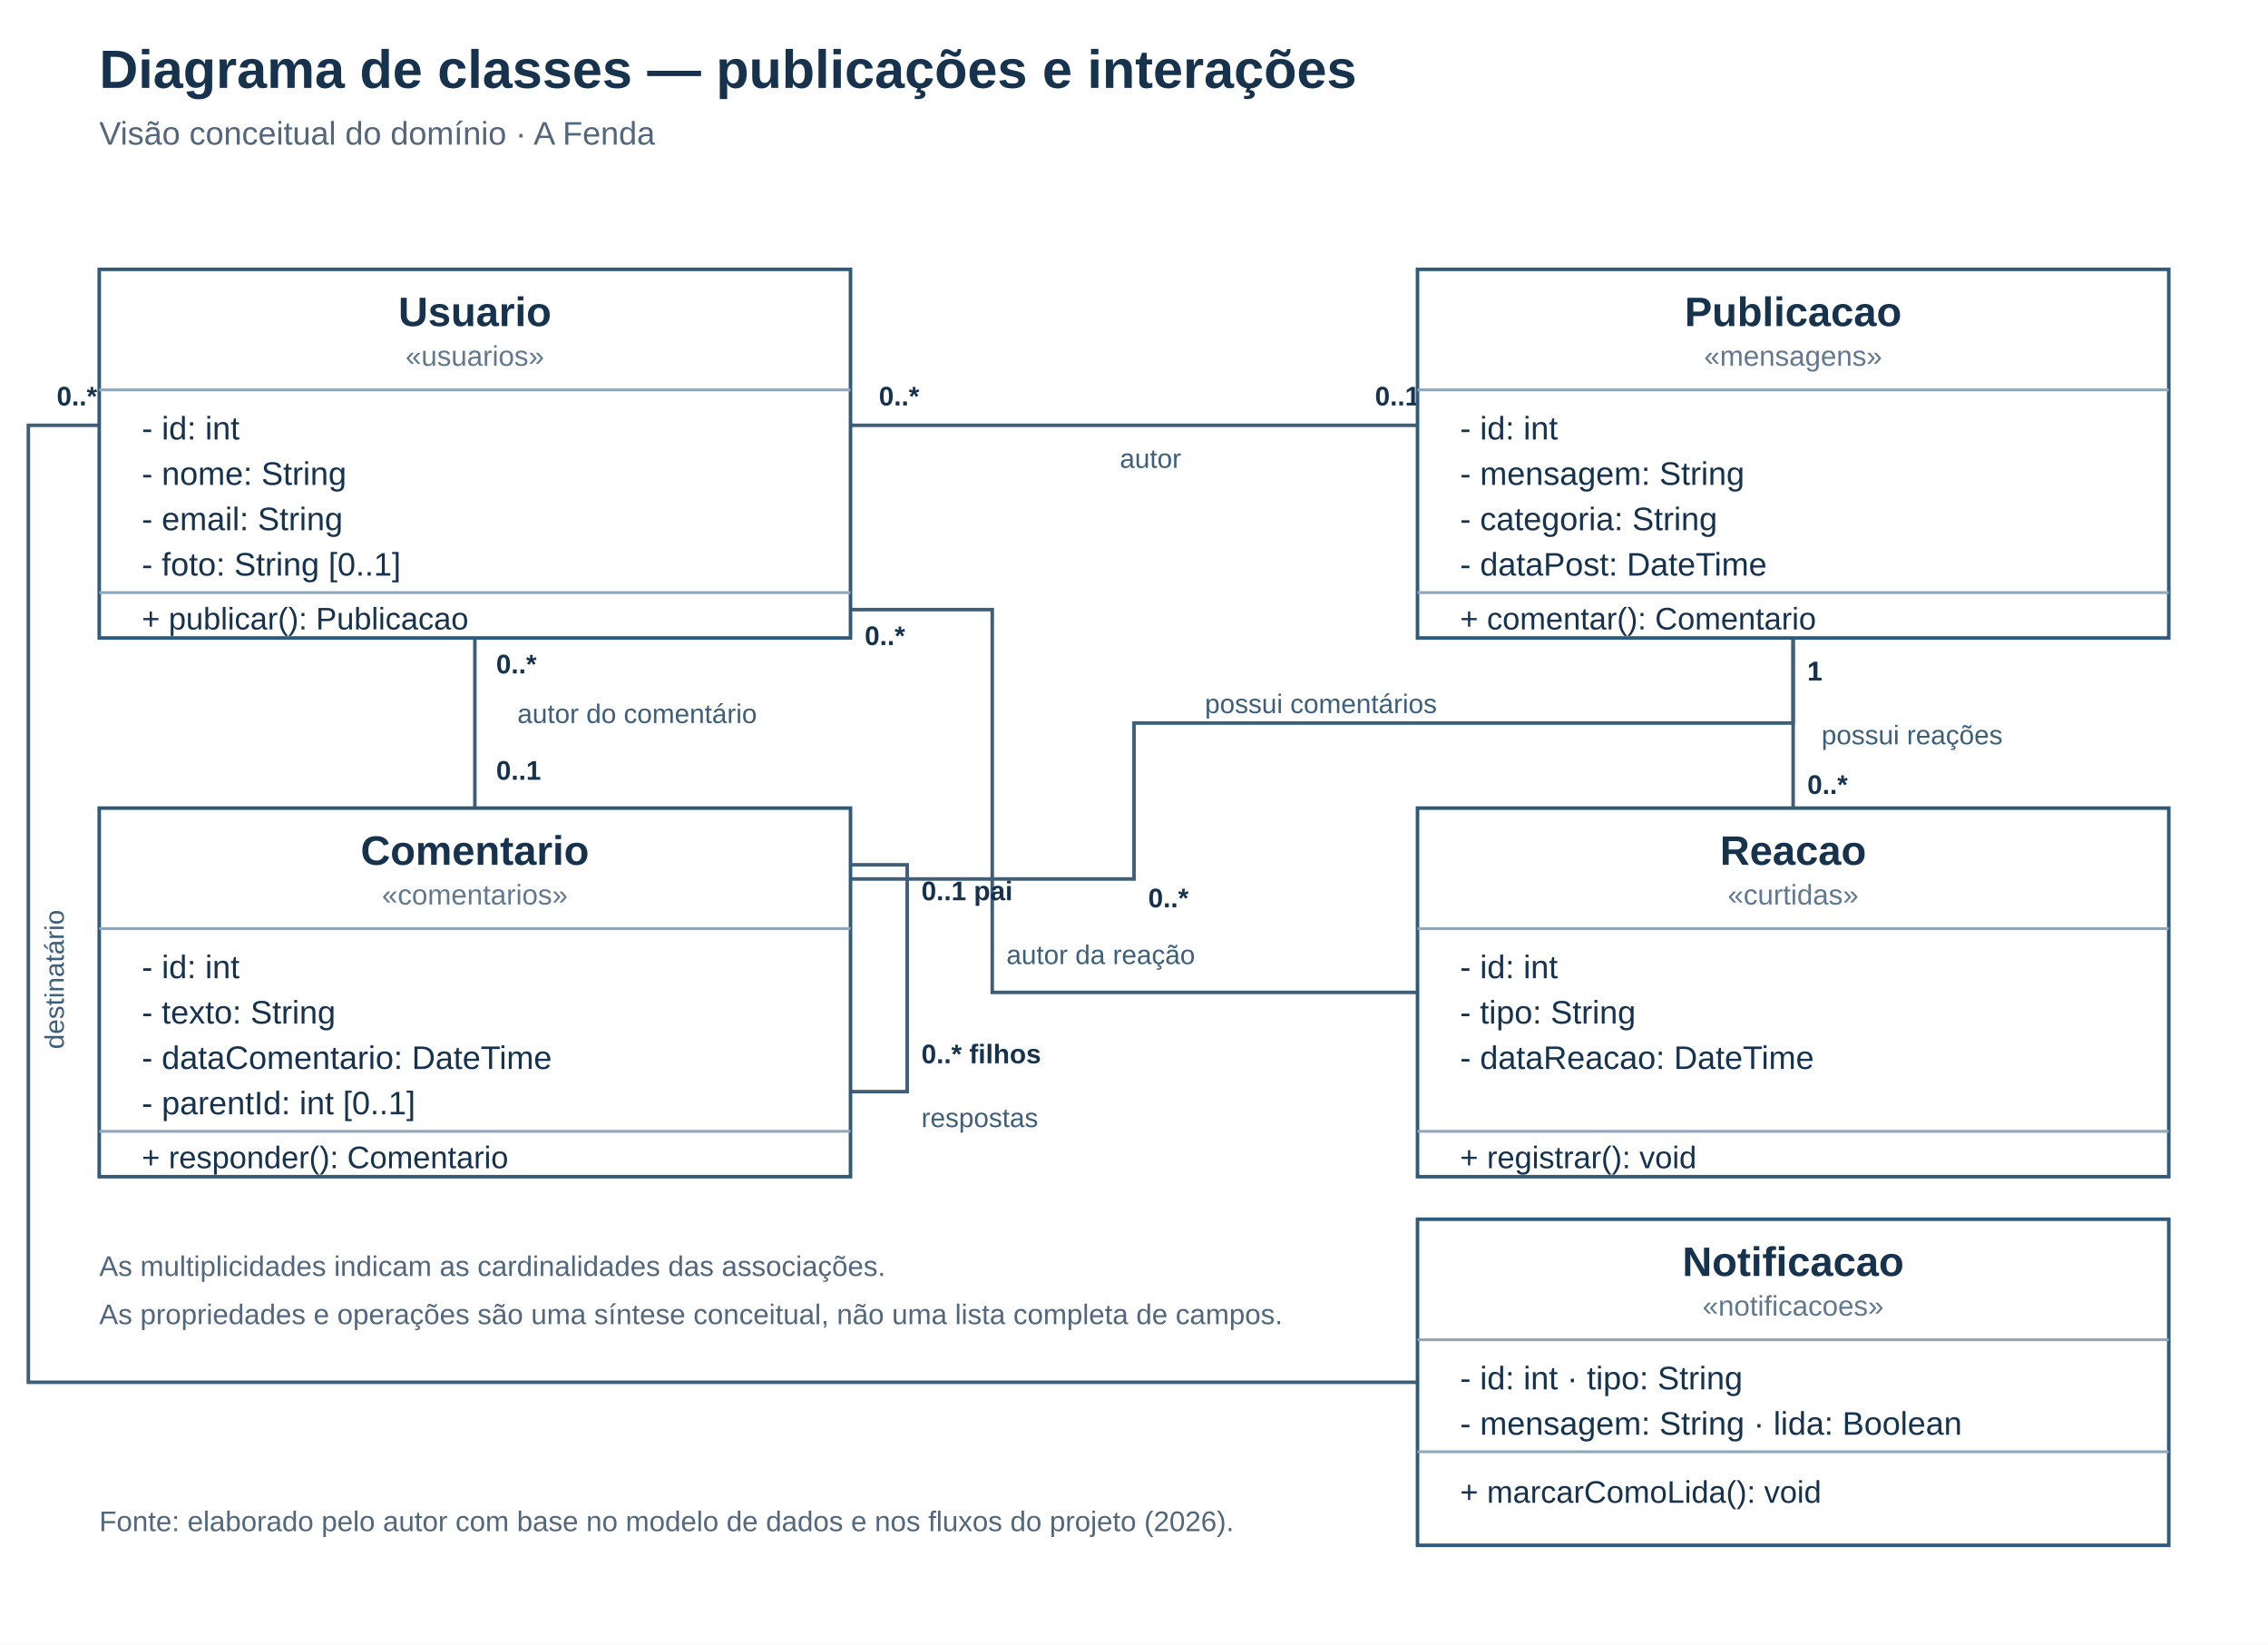
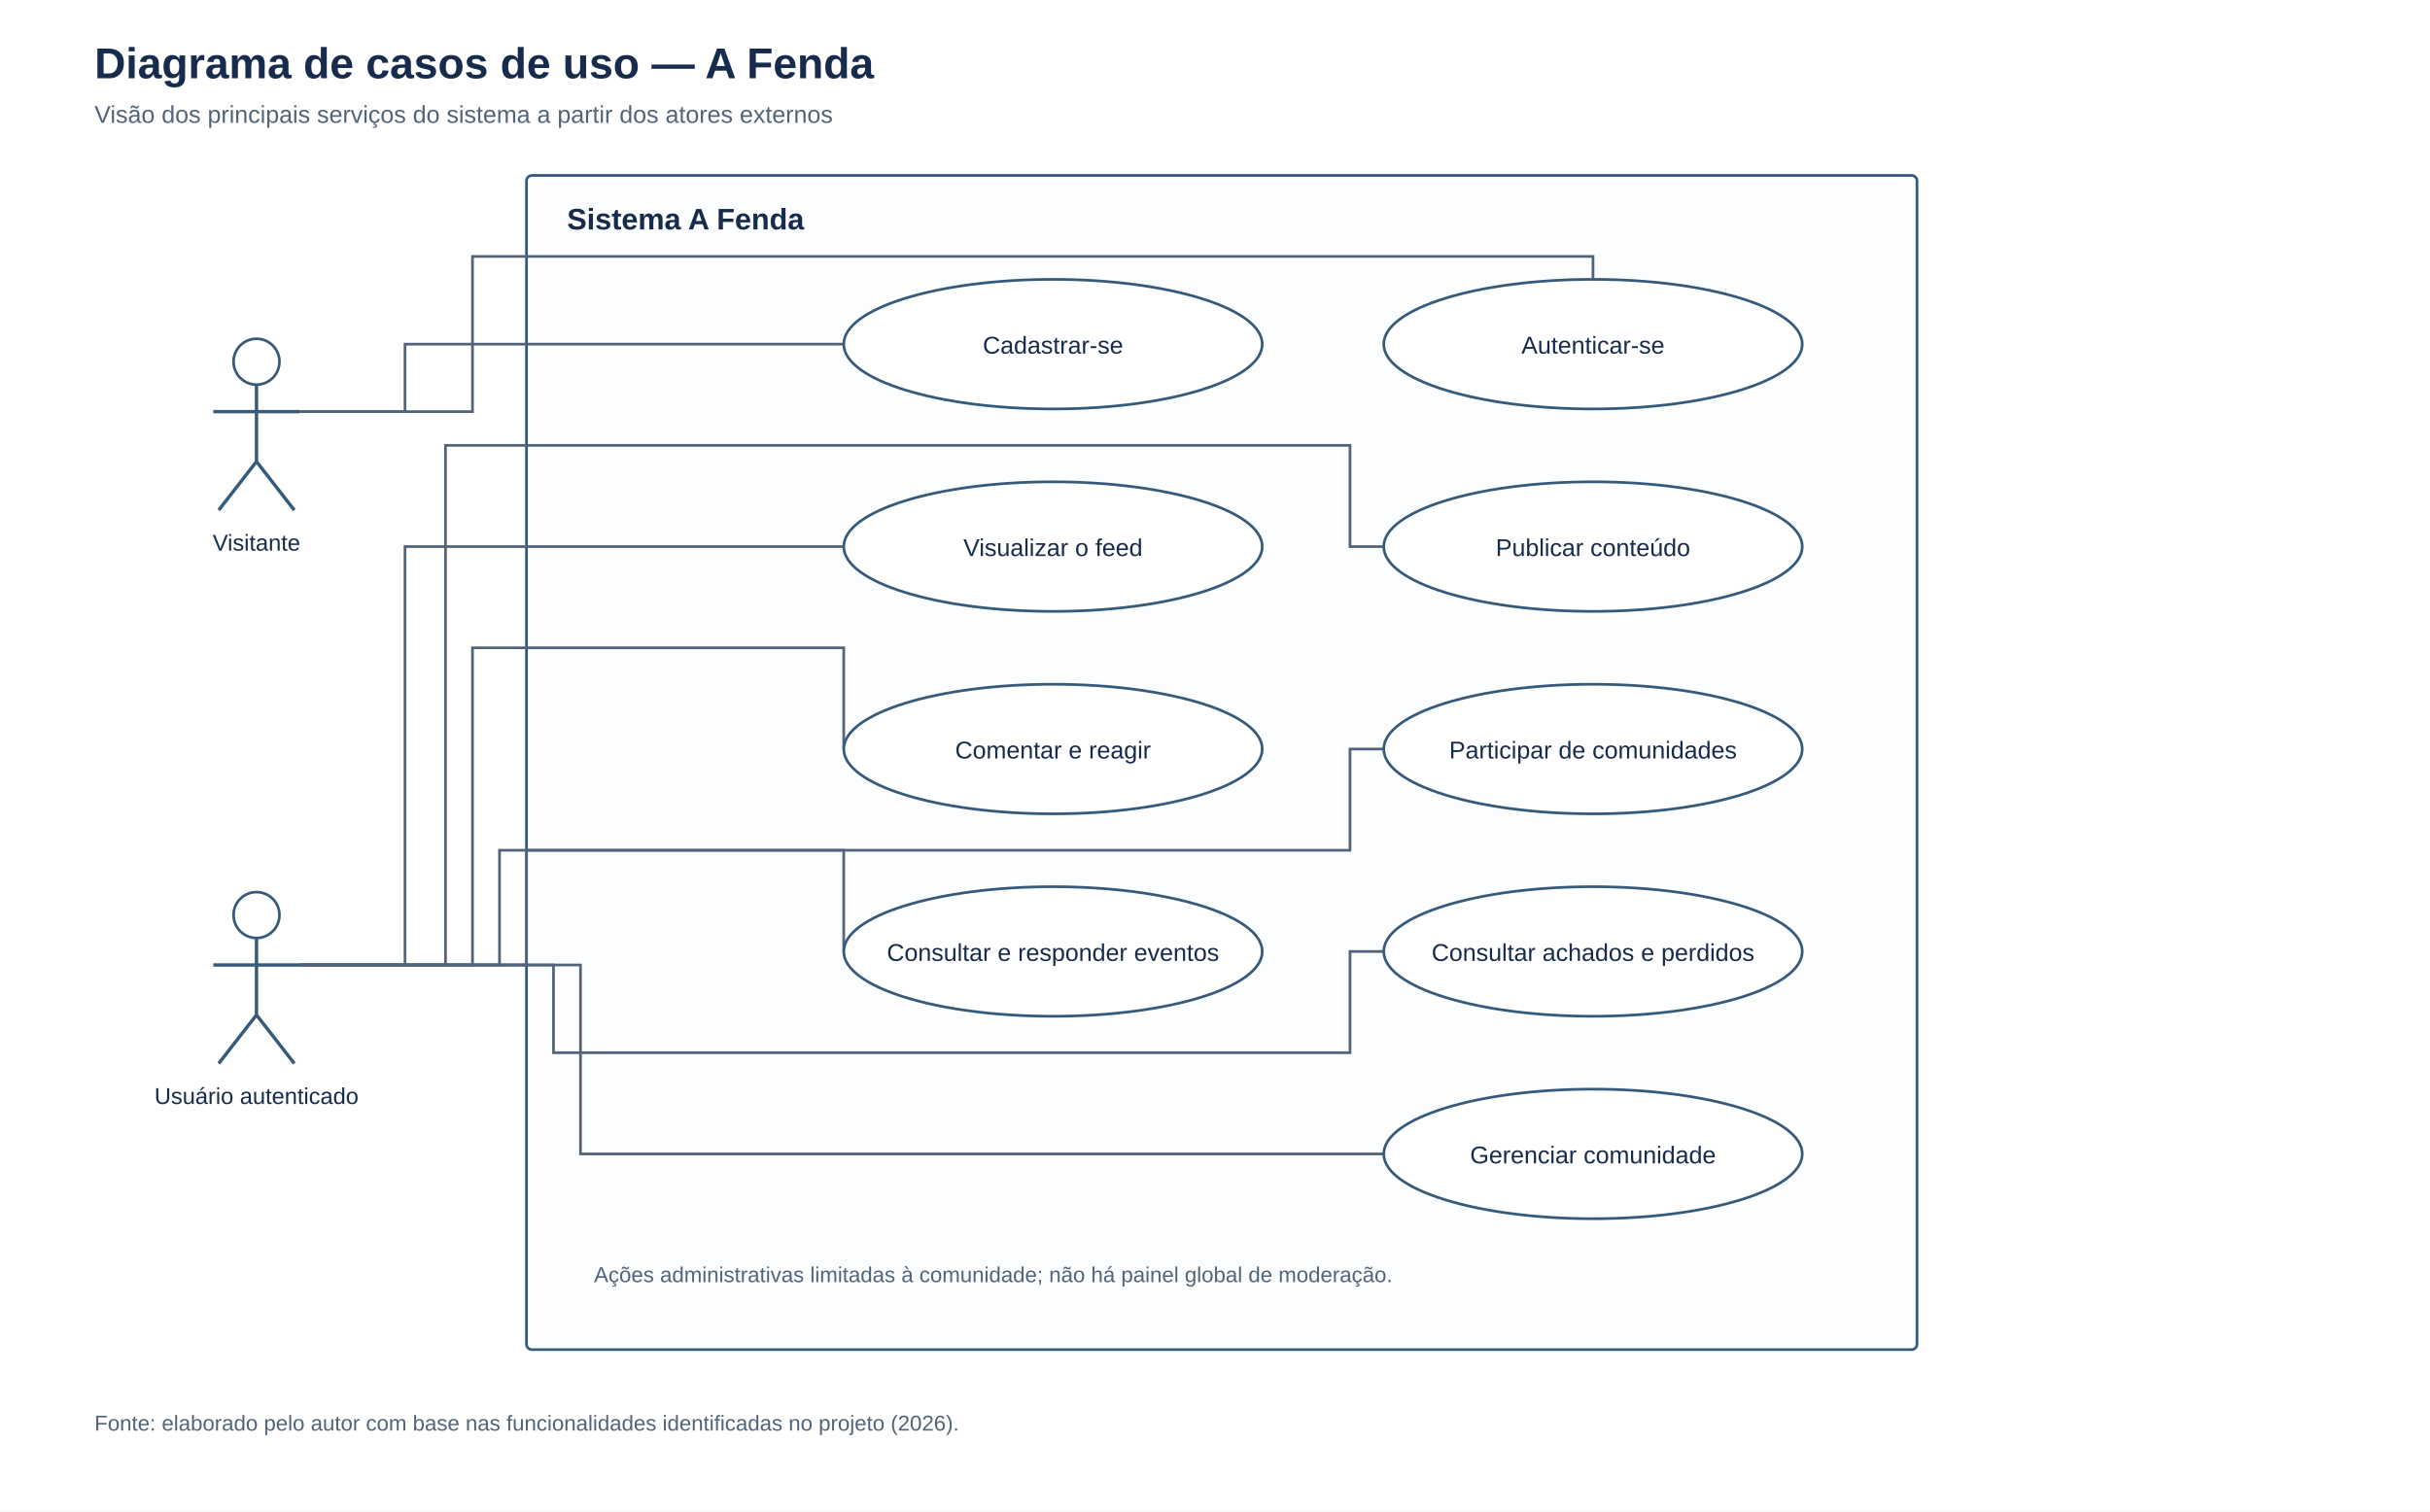
- <svg xmlns="http://www.w3.org/2000/svg" width="1600" height="1160" viewBox="0 0 1600 1160" role="img" aria-labelledby="title desc">
+ <svg xmlns="http://www.w3.org/2000/svg" width="1800" height="1120" viewBox="0 0 1800 1120" role="img" aria-labelledby="title description">
  <defs>
    <style>
-       text { font-family: Arial, Helvetica, sans-serif; fill: #17324d; }
-       .title { font-size: 38px; font-weight: 700; }
-       .subtitle { font-size: 23px; fill: #52677c; }
-       .box { fill: #fff; stroke: #315a78; stroke-width: 2.5; }
-       .name { font-size: 29px; font-weight: 700; text-anchor: middle; }
-       .stereo { font-size: 20px; fill: #62788d; text-anchor: middle; }
-       .attr { font-size: 23px; }
-       .op { font-size: 22px; }
-       .rule { stroke: #91a7bb; stroke-width: 2; }
-       .edge { fill: none; stroke: #3f5f78; stroke-width: 2.5; }
-       .mult { font-size: 19px; font-weight: 700; }
-       .role { font-size: 19px; fill: #3f5f78; }
-       .note { font-size: 20px; fill: #52677c; }
+       text { font-family: Arial, Helvetica, sans-serif; fill: #172b4d; }
+       .heading { font-size: 32px; font-weight: 700; }
+       .subtitle { font-size: 18px; fill: #52647a; }
+       .boundary { fill: #fbfdff; stroke: #365a7a; stroke-width: 2; }
+       .boundary-title { font-size: 22px; font-weight: 700; }
+       .usecase { fill: #ffffff; stroke: #365a7a; stroke-width: 2; }
+       .case-label { font-size: 18px; text-anchor: middle; }
+       .actor-line { fill: none; stroke: #52647a; stroke-width: 2; }
+       .actor-label { font-size: 17px; text-anchor: middle; }
+       .note { font-size: 16px; fill: #52647a; }
    </style>
  </defs>
-   <rect width="1600" height="1160" fill="#fff" />
-   <text class="title" x="70" y="62">Diagrama de classes — publicações e interações</text>
-   <text class="subtitle" x="70" y="102">Visão conceitual do domínio · A Fenda</text>
-   <path class="edge" d="M600 300 H1000" />
-   <text class="mult" x="620" y="286">0..*</text>
-   <text class="mult" x="970" y="286">0..1</text>
-   <text class="role" x="790" y="330">autor</text>
-   <path class="edge" d="M1265 450 V510 H800 V620 H600" />
-   <text class="mult" x="1275" y="480">1</text>
-   <text class="mult" x="810" y="640">0..*</text>
-   <text class="role" x="850" y="503">possui comentários</text>
-   <path class="edge" d="M1265 450 V570" />
-   <text class="mult" x="1275" y="480">1</text>
-   <text class="mult" x="1275" y="560">0..*</text>
-   <text class="role" x="1285" y="525">possui reações</text>
-   <path class="edge" d="M600 430 H700 V700 H1000" />
-   <text class="mult" x="610" y="455">0..*</text>
-   <text class="mult" x="1005" y="690">1</text>
-   <text class="role" x="710" y="680">autor da reação</text>
-   <path class="edge" d="M335 450 V570" />
-   <text class="mult" x="350" y="475">0..*</text>
-   <text class="mult" x="350" y="550">0..1</text>
-   <text class="role" x="365" y="510">autor do comentário</text>
-   <path class="edge" d="M600 610 H640 V770 H600" />
-   <text class="mult" x="650" y="635">0..1 pai</text>
-   <text class="mult" x="650" y="750">0..* filhos</text>
-   <text class="role" x="650" y="795">respostas</text>
-   <path class="edge" d="M70 300 H20 V975 H1000" />
-   <text class="mult" x="40" y="286">0..*</text>
-   <text class="mult" x="1005" y="965">1</text>
-   <text class="role" transform="translate(45 740) rotate(-90)">destinatário</text>
-   <g>
-     <rect class="box" x="70" y="190" width="530" height="260" />
-     <text class="name" x="335" y="230">Usuario</text>
-     <text class="stereo" x="335" y="258">«usuarios»</text>
-     <line class="rule" x1="70" y1="275" x2="600" y2="275" />
-     <text class="attr" x="100" y="310">- id: int</text>
-     <text class="attr" x="100" y="342">- nome: String</text>
-     <text class="attr" x="100" y="374">- email: String</text>
-     <text class="attr" x="100" y="406">- foto: String [0..1]</text>
-     <line class="rule" x1="70" y1="418" x2="600" y2="418" />
-     <text class="op" x="100" y="444">+ publicar(): Publicacao</text>
+   <rect width="1800" height="1120" fill="#ffffff" />
+   <text x="70" y="58" class="heading">Diagrama de casos de uso — A Fenda</text>
+   <text x="70" y="91" class="subtitle">Visão dos principais serviços do sistema a partir dos atores externos</text>
+   <rect class="boundary" x="390" y="130" width="1030" height="870" rx="4" />
+   <text class="boundary-title" x="420" y="170">Sistema A Fenda</text>
+   <path class="actor-line" d="M222 305 H300 V255 H625" />
+   <path class="actor-line" d="M222 305 H350 V190 H1180 V207" />
+   <path class="actor-line" d="M222 715 H300 V405 H625" />
+   <path class="actor-line" d="M222 715 H330 V330 H1000 V405 H1025" />
+   <path class="actor-line" d="M222 715 H350 V480 H625 V555" />
+   <path class="actor-line" d="M222 715 H370 V630 H1000 V555 H1025" />
+   <path class="actor-line" d="M222 715 H390 V630 H625 V705" />
+   <path class="actor-line" d="M222 715 H410 V780 H1000 V705 H1025" />
+   <path class="actor-line" d="M222 715 H430 V855 H1025" />
+   <ellipse class="usecase" cx="780" cy="255" rx="155" ry="48" />
+   <text class="case-label" x="780" y="262">Cadastrar-se</text>
+   <ellipse class="usecase" cx="1180" cy="255" rx="155" ry="48" />
+   <text class="case-label" x="1180" y="262">Autenticar-se</text>
+   <ellipse class="usecase" cx="780" cy="405" rx="155" ry="48" />
+   <text class="case-label" x="780" y="412">Visualizar o feed</text>
+   <ellipse class="usecase" cx="1180" cy="405" rx="155" ry="48" />
+   <text class="case-label" x="1180" y="412">Publicar conteúdo</text>
+   <ellipse class="usecase" cx="780" cy="555" rx="155" ry="48" />
+   <text class="case-label" x="780" y="562">Comentar e reagir</text>
+   <ellipse class="usecase" cx="1180" cy="555" rx="155" ry="48" />
+   <text class="case-label" x="1180" y="562">Participar de comunidades</text>
+   <ellipse class="usecase" cx="780" cy="705" rx="155" ry="48" />
+   <text class="case-label" x="780" y="712">Consultar e responder eventos</text>
+   <ellipse class="usecase" cx="1180" cy="705" rx="155" ry="48" />
+   <text class="case-label" x="1180" y="712">Consultar achados e perdidos</text>
+   <ellipse class="usecase" cx="1180" cy="855" rx="155" ry="48" />
+   <text class="case-label" x="1180" y="862">Gerenciar comunidade</text>
+   <text class="note" x="440" y="950">Ações administrativas limitadas à comunidade; não há painel global de moderação.</text>
+   <g transform="translate(130 250)">
+     <circle cx="60" cy="18" r="17" fill="#ffffff" stroke="#365a7a" stroke-width="2" />
+     <path d="M60 35 V92 M28 55 H92 M60 92 L32 128 M60 92 L88 128" fill="none" stroke="#365a7a" stroke-width="2.5" />
+     <text class="actor-label" x="60" y="158">Visitante</text>
  </g>
-   <g>
-     <rect class="box" x="1000" y="190" width="530" height="260" />
-     <text class="name" x="1265" y="230">Publicacao</text>
-     <text class="stereo" x="1265" y="258">«mensagens»</text>
-     <line class="rule" x1="1000" y1="275" x2="1530" y2="275" />
-     <text class="attr" x="1030" y="310">- id: int</text>
-     <text class="attr" x="1030" y="342">- mensagem: String</text>
-     <text class="attr" x="1030" y="374">- categoria: String</text>
-     <text class="attr" x="1030" y="406">- dataPost: DateTime</text>
-     <line class="rule" x1="1000" y1="418" x2="1530" y2="418" />
-     <text class="op" x="1030" y="444">+ comentar(): Comentario</text>
+   <g transform="translate(130 660)">
+     <circle cx="60" cy="18" r="17" fill="#ffffff" stroke="#365a7a" stroke-width="2" />
+     <path d="M60 35 V92 M28 55 H92 M60 92 L32 128 M60 92 L88 128" fill="none" stroke="#365a7a" stroke-width="2.5" />
+     <text class="actor-label" x="60" y="158">Usuário autenticado</text>
  </g>
-   <g>
-     <rect class="box" x="70" y="570" width="530" height="260" />
-     <text class="name" x="335" y="610">Comentario</text>
-     <text class="stereo" x="335" y="638">«comentarios»</text>
-     <line class="rule" x1="70" y1="655" x2="600" y2="655" />
-     <text class="attr" x="100" y="690">- id: int</text>
-     <text class="attr" x="100" y="722">- texto: String</text>
-     <text class="attr" x="100" y="754">- dataComentario: DateTime</text>
-     <text class="attr" x="100" y="786">- parentId: int [0..1]</text>
-     <line class="rule" x1="70" y1="798" x2="600" y2="798" />
-     <text class="op" x="100" y="824">+ responder(): Comentario</text>
-   </g>
-   <g>
-     <rect class="box" x="1000" y="570" width="530" height="260" />
-     <text class="name" x="1265" y="610">Reacao</text>
-     <text class="stereo" x="1265" y="638">«curtidas»</text>
-     <line class="rule" x1="1000" y1="655" x2="1530" y2="655" />
-     <text class="attr" x="1030" y="690">- id: int</text>
-     <text class="attr" x="1030" y="722">- tipo: String</text>
-     <text class="attr" x="1030" y="754">- dataReacao: DateTime</text>
-     <line class="rule" x1="1000" y1="798" x2="1530" y2="798" />
-     <text class="op" x="1030" y="824">+ registrar(): void</text>
-   </g>
-   <g>
-     <rect class="box" x="1000" y="860" width="530" height="230" />
-     <text class="name" x="1265" y="900">Notificacao</text>
-     <text class="stereo" x="1265" y="928">«notificacoes»</text>
-     <line class="rule" x1="1000" y1="945" x2="1530" y2="945" />
-     <text class="attr" x="1030" y="980">- id: int · tipo: String</text>
-     <text class="attr" x="1030" y="1012">- mensagem: String · lida: Boolean</text>
-     <line class="rule" x1="1000" y1="1024" x2="1530" y2="1024" />
-     <text class="op" x="1030" y="1060">+ marcarComoLida(): void</text>
-   </g>
-   <text class="note" x="70" y="900">As multiplicidades indicam as cardinalidades das associações.</text>
-   <text class="note" x="70" y="934">As propriedades e operações são uma síntese conceitual, não uma lista completa de campos.</text>
-   <text class="note" x="70" y="1080">Fonte: elaborado pelo autor com base no modelo de dados e nos fluxos do projeto (2026).</text>
+   <text class="note" x="70" y="1060">Fonte: elaborado pelo autor com base nas funcionalidades identificadas no projeto (2026).</text>
</svg>
